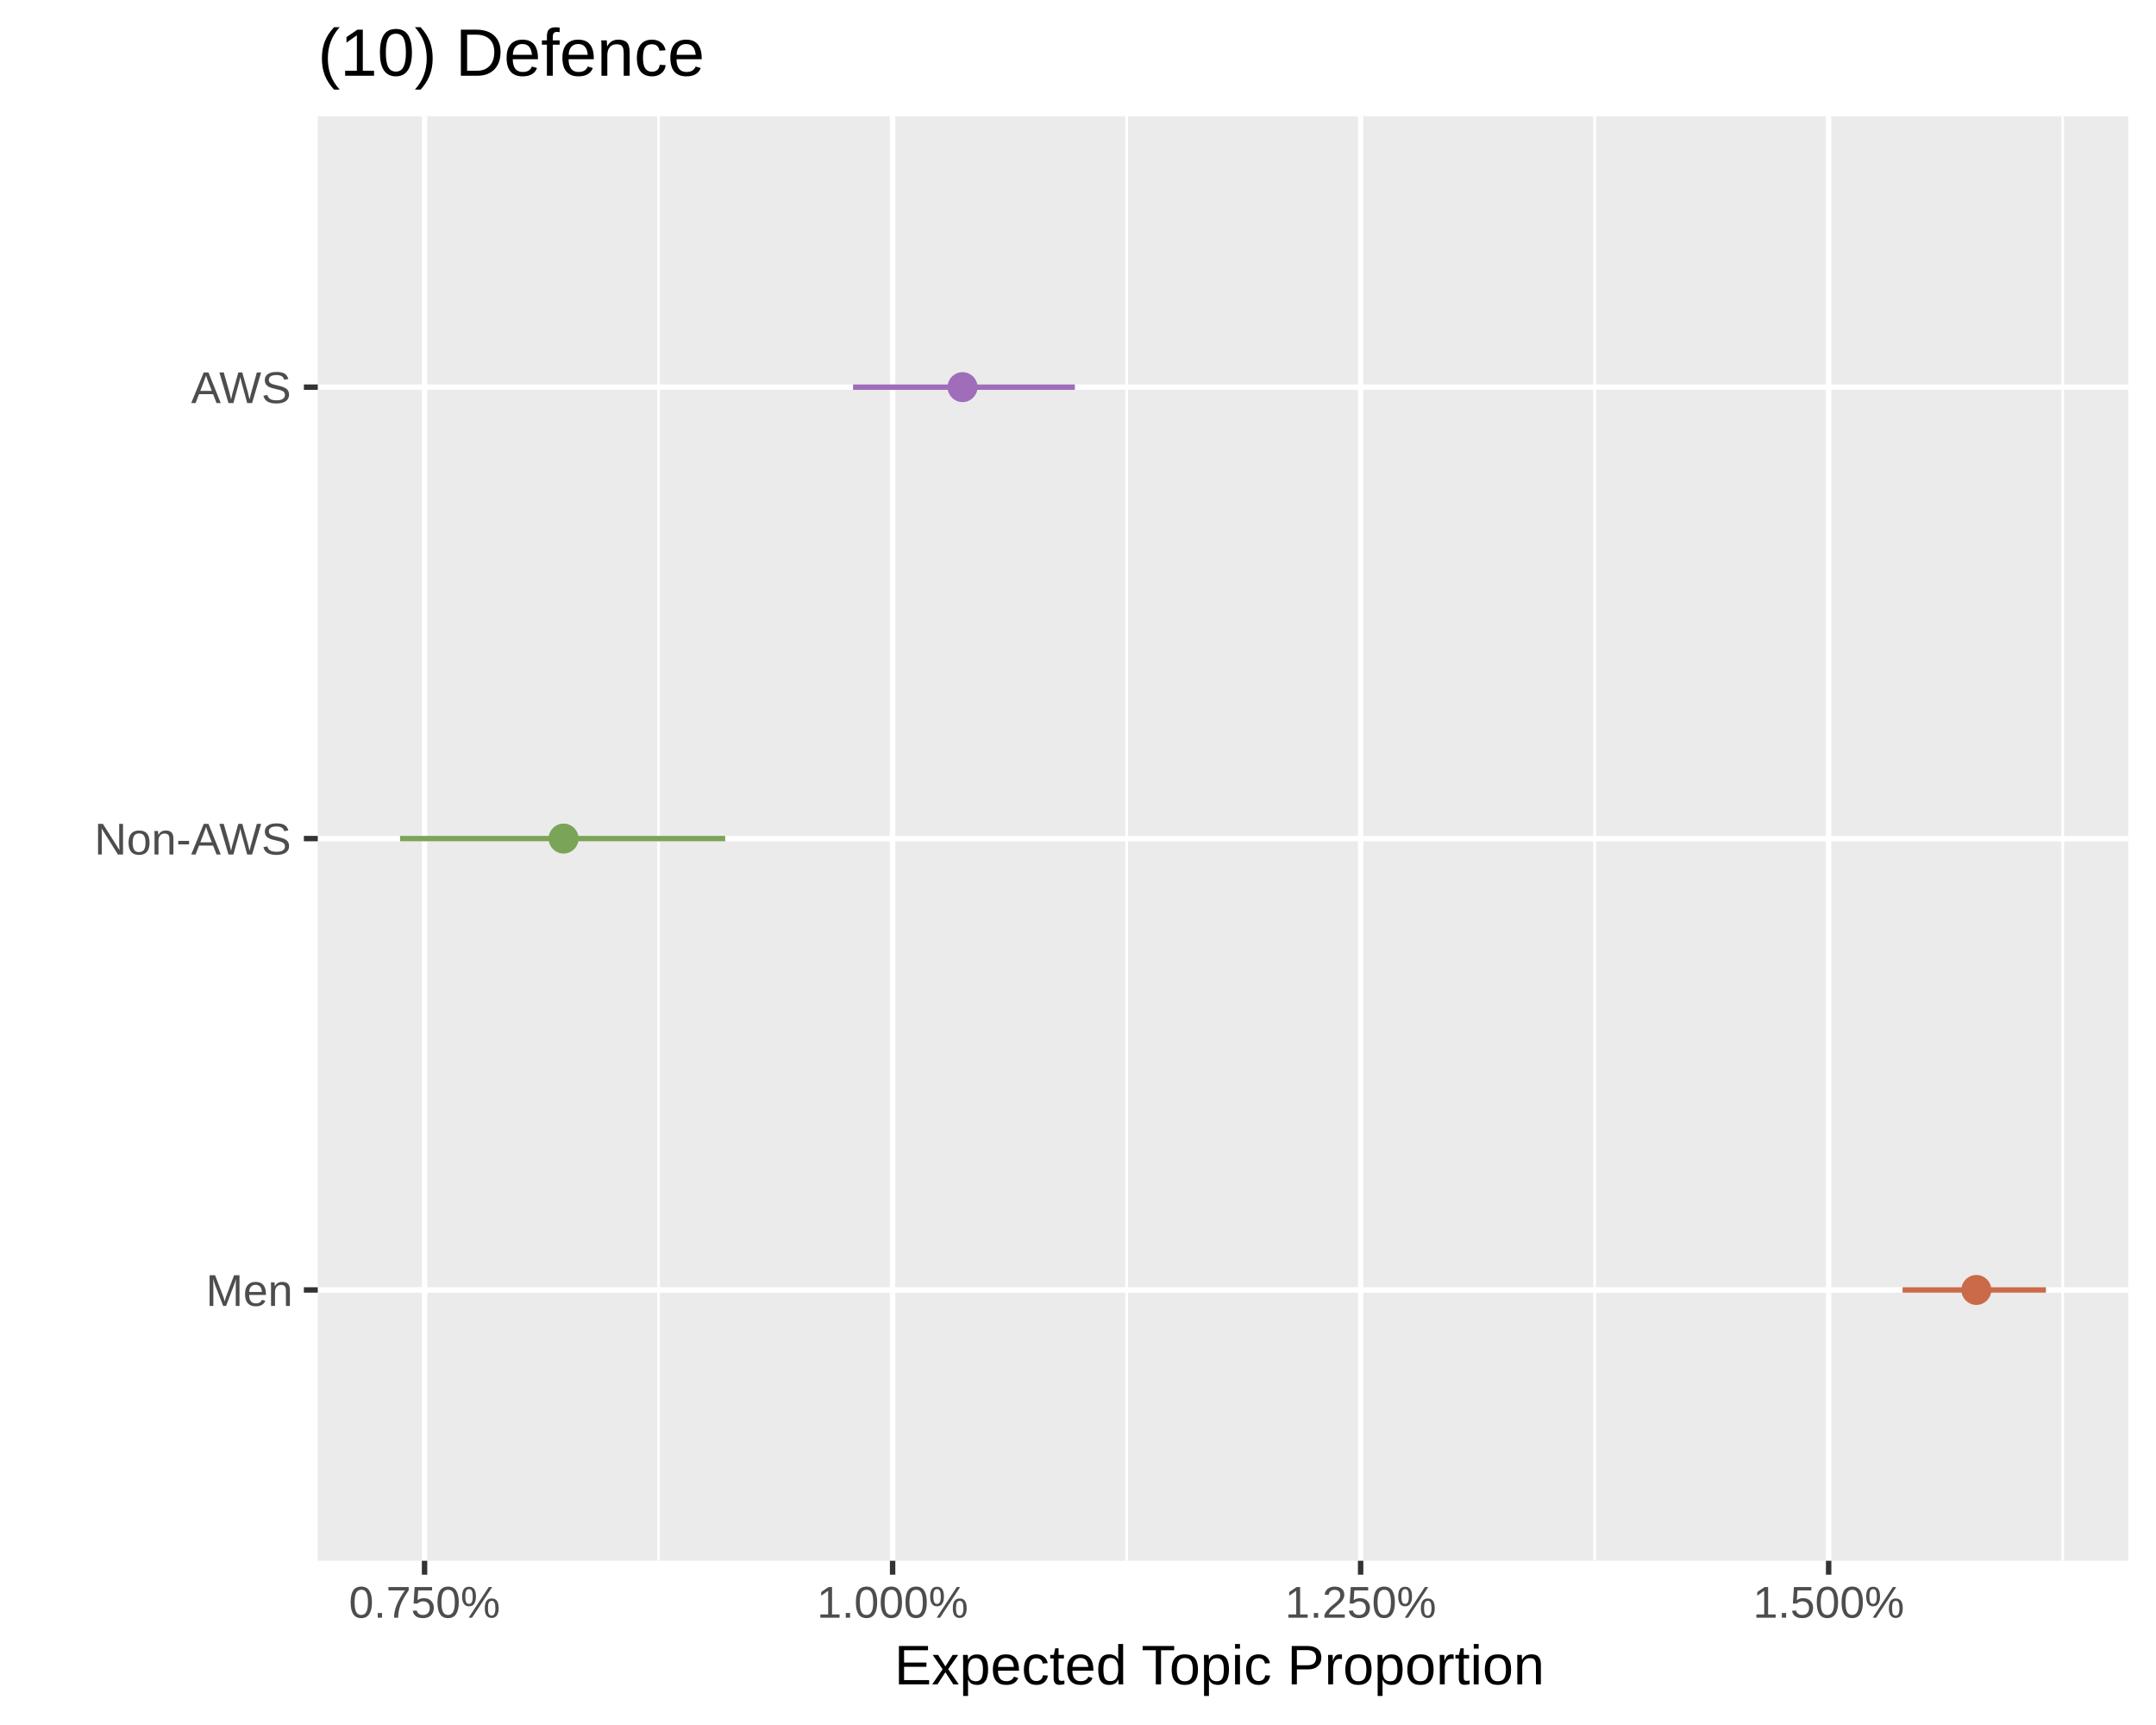
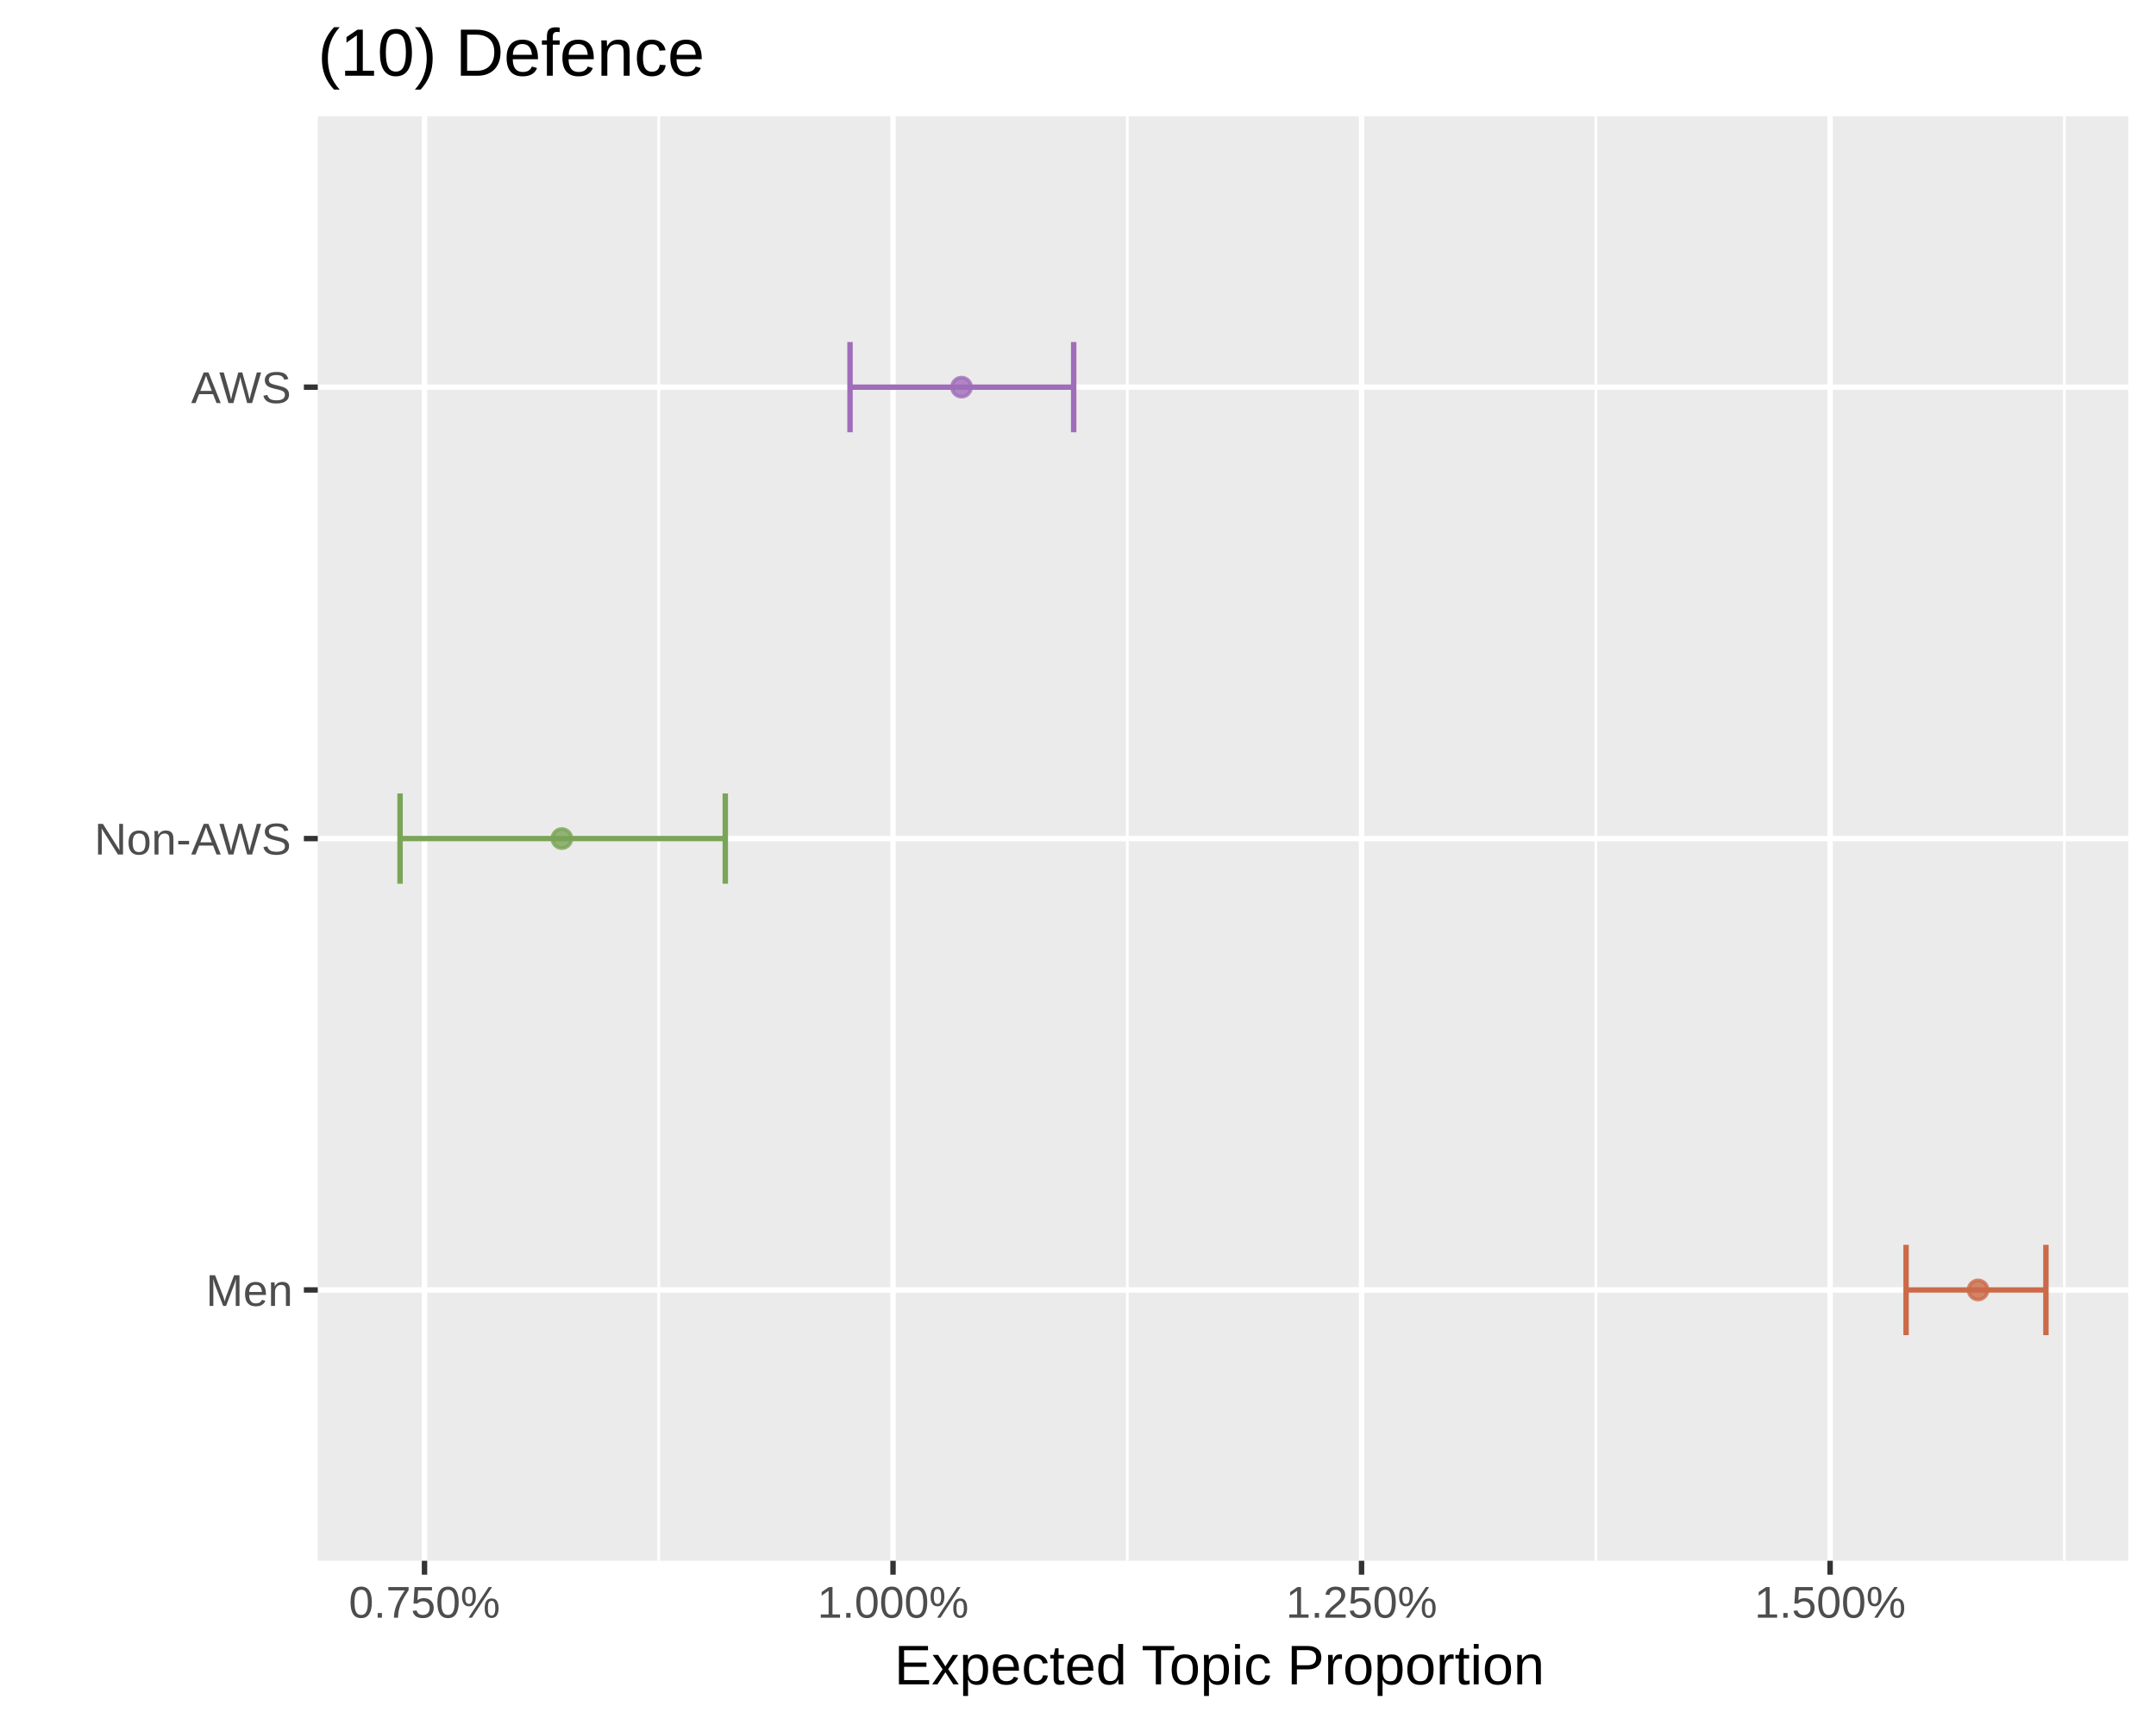
<svg xmlns="http://www.w3.org/2000/svg" viewBox="0 0 425.20 340.16">
  <defs>
    <style type="text/css">
    line, polyline, polygon, path, rect, circle {
      fill: none;
      stroke: #000000;
      stroke-linecap: round;
      stroke-linejoin: round;
      stroke-miterlimit: 10.00;
    }
  </style>
  </defs>
  <rect width="100%" height="100%" style="stroke: none; fill: #FFFFFF;" />
  <rect x="0.00" y="0.00" width="425.20" height="340.16" style="stroke-width: 1.07; stroke: #FFFFFF; fill: #FFFFFF;" />
  <defs>
    <clipPath id="cpNjIuNjd8NDE5LjcyfDMwNy43OHwyMi45Mw==">
      <rect x="62.67" y="22.93" width="357.05" height="284.85" />
    </clipPath>
  </defs>
  <rect x="62.67" y="22.93" width="357.05" height="284.85" style="stroke-width: 1.07; stroke: none; fill: #EBEBEB;" clip-path="url(#cpNjIuNjd8NDE5LjcyfDMwNy43OHwyMi45Mw==)" />
-   <polyline points="129.88,307.78 129.88,22.93 " style="stroke-width: 0.53; stroke: #FFFFFF; stroke-linecap: butt;" clip-path="url(#cpNjIuNjd8NDE5LjcyfDMwNy43OHwyMi45Mw==)" />
-   <polyline points="222.19,307.78 222.19,22.93 " style="stroke-width: 0.53; stroke: #FFFFFF; stroke-linecap: butt;" clip-path="url(#cpNjIuNjd8NDE5LjcyfDMwNy43OHwyMi45Mw==)" />
-   <polyline points="314.49,307.78 314.49,22.93 " style="stroke-width: 0.53; stroke: #FFFFFF; stroke-linecap: butt;" clip-path="url(#cpNjIuNjd8NDE5LjcyfDMwNy43OHwyMi45Mw==)" />
-   <polyline points="406.80,307.78 406.80,22.93 " style="stroke-width: 0.53; stroke: #FFFFFF; stroke-linecap: butt;" clip-path="url(#cpNjIuNjd8NDE5LjcyfDMwNy43OHwyMi45Mw==)" />
+   <polyline points="129.92,307.78 129.92,22.93 " style="stroke-width: 0.53; stroke: #FFFFFF; stroke-linecap: butt;" clip-path="url(#cpNjIuNjd8NDE5LjcyfDMwNy43OHwyMi45Mw==)" />
+   <polyline points="222.32,307.78 222.32,22.93 " style="stroke-width: 0.53; stroke: #FFFFFF; stroke-linecap: butt;" clip-path="url(#cpNjIuNjd8NDE5LjcyfDMwNy43OHwyMi45Mw==)" />
+   <polyline points="314.73,307.78 314.73,22.93 " style="stroke-width: 0.53; stroke: #FFFFFF; stroke-linecap: butt;" clip-path="url(#cpNjIuNjd8NDE5LjcyfDMwNy43OHwyMi45Mw==)" />
+   <polyline points="407.13,307.78 407.13,22.93 " style="stroke-width: 0.53; stroke: #FFFFFF; stroke-linecap: butt;" clip-path="url(#cpNjIuNjd8NDE5LjcyfDMwNy43OHwyMi45Mw==)" />
  <polyline points="62.67,254.37 419.72,254.37 " style="stroke-width: 1.07; stroke: #FFFFFF; stroke-linecap: butt;" clip-path="url(#cpNjIuNjd8NDE5LjcyfDMwNy43OHwyMi45Mw==)" />
  <polyline points="62.67,165.36 419.72,165.36 " style="stroke-width: 1.07; stroke: #FFFFFF; stroke-linecap: butt;" clip-path="url(#cpNjIuNjd8NDE5LjcyfDMwNy43OHwyMi45Mw==)" />
  <polyline points="62.67,76.34 419.72,76.34 " style="stroke-width: 1.07; stroke: #FFFFFF; stroke-linecap: butt;" clip-path="url(#cpNjIuNjd8NDE5LjcyfDMwNy43OHwyMi45Mw==)" />
-   <polyline points="83.73,307.78 83.73,22.93 " style="stroke-width: 1.07; stroke: #FFFFFF; stroke-linecap: butt;" clip-path="url(#cpNjIuNjd8NDE5LjcyfDMwNy43OHwyMi45Mw==)" />
-   <polyline points="176.04,307.78 176.04,22.93 " style="stroke-width: 1.07; stroke: #FFFFFF; stroke-linecap: butt;" clip-path="url(#cpNjIuNjd8NDE5LjcyfDMwNy43OHwyMi45Mw==)" />
-   <polyline points="268.34,307.78 268.34,22.93 " style="stroke-width: 1.07; stroke: #FFFFFF; stroke-linecap: butt;" clip-path="url(#cpNjIuNjd8NDE5LjcyfDMwNy43OHwyMi45Mw==)" />
-   <polyline points="360.64,307.78 360.64,22.93 " style="stroke-width: 1.07; stroke: #FFFFFF; stroke-linecap: butt;" clip-path="url(#cpNjIuNjd8NDE5LjcyfDMwNy43OHwyMi45Mw==)" />
-   <line x1="375.22" y1="254.37" x2="403.49" y2="254.37" style="stroke-width: 1.07; stroke: #CB6A49; stroke-linecap: butt;" clip-path="url(#cpNjIuNjd8NDE5LjcyfDMwNy43OHwyMi45Mw==)" />
-   <line x1="168.23" y1="76.34" x2="211.98" y2="76.34" style="stroke-width: 1.07; stroke: #A06DBA; stroke-linecap: butt;" clip-path="url(#cpNjIuNjd8NDE5LjcyfDMwNy43OHwyMi45Mw==)" />
-   <line x1="78.90" y1="165.36" x2="143.02" y2="165.36" style="stroke-width: 1.07; stroke: #7AA457; stroke-linecap: butt;" clip-path="url(#cpNjIuNjd8NDE5LjcyfDMwNy43OHwyMi45Mw==)" />
-   <circle cx="389.77" cy="254.37" r="1.95pt" style="stroke-width: 0.71; stroke: #CB6A49; fill: #CB6A49;" clip-path="url(#cpNjIuNjd8NDE5LjcyfDMwNy43OHwyMi45Mw==)" />
-   <circle cx="189.83" cy="76.34" r="1.95pt" style="stroke-width: 0.71; stroke: #A06DBA; fill: #A06DBA;" clip-path="url(#cpNjIuNjd8NDE5LjcyfDMwNy43OHwyMi45Mw==)" />
-   <circle cx="111.15" cy="165.36" r="1.95pt" style="stroke-width: 0.71; stroke: #7AA457; fill: #7AA457;" clip-path="url(#cpNjIuNjd8NDE5LjcyfDMwNy43OHwyMi45Mw==)" />
+   <polyline points="83.72,307.78 83.72,22.93 " style="stroke-width: 1.07; stroke: #FFFFFF; stroke-linecap: butt;" clip-path="url(#cpNjIuNjd8NDE5LjcyfDMwNy43OHwyMi45Mw==)" />
+   <polyline points="176.12,307.78 176.12,22.93 " style="stroke-width: 1.07; stroke: #FFFFFF; stroke-linecap: butt;" clip-path="url(#cpNjIuNjd8NDE5LjcyfDMwNy43OHwyMi45Mw==)" />
+   <polyline points="268.52,307.78 268.52,22.93 " style="stroke-width: 1.07; stroke: #FFFFFF; stroke-linecap: butt;" clip-path="url(#cpNjIuNjd8NDE5LjcyfDMwNy43OHwyMi45Mw==)" />
+   <polyline points="360.93,307.78 360.93,22.93 " style="stroke-width: 1.07; stroke: #FFFFFF; stroke-linecap: butt;" clip-path="url(#cpNjIuNjd8NDE5LjcyfDMwNy43OHwyMi45Mw==)" />
+   <polyline points="403.49,263.28 403.49,245.47 " style="stroke-width: 1.07; stroke: #CB6A49; stroke-linecap: butt;" clip-path="url(#cpNjIuNjd8NDE5LjcyfDMwNy43OHwyMi45Mw==)" />
+   <polyline points="403.49,254.37 375.91,254.37 " style="stroke-width: 1.07; stroke: #CB6A49; stroke-linecap: butt;" clip-path="url(#cpNjIuNjd8NDE5LjcyfDMwNy43OHwyMi45Mw==)" />
+   <polyline points="375.91,263.28 375.91,245.47 " style="stroke-width: 1.07; stroke: #CB6A49; stroke-linecap: butt;" clip-path="url(#cpNjIuNjd8NDE5LjcyfDMwNy43OHwyMi45Mw==)" />
+   <polyline points="211.75,85.24 211.75,67.44 " style="stroke-width: 1.07; stroke: #A06DBA; stroke-linecap: butt;" clip-path="url(#cpNjIuNjd8NDE5LjcyfDMwNy43OHwyMi45Mw==)" />
+   <polyline points="211.75,76.34 167.64,76.34 " style="stroke-width: 1.07; stroke: #A06DBA; stroke-linecap: butt;" clip-path="url(#cpNjIuNjd8NDE5LjcyfDMwNy43OHwyMi45Mw==)" />
+   <polyline points="167.64,85.24 167.64,67.44 " style="stroke-width: 1.07; stroke: #A06DBA; stroke-linecap: butt;" clip-path="url(#cpNjIuNjd8NDE5LjcyfDMwNy43OHwyMi45Mw==)" />
+   <polyline points="143.04,174.26 143.04,156.46 " style="stroke-width: 1.07; stroke: #7AA457; stroke-linecap: butt;" clip-path="url(#cpNjIuNjd8NDE5LjcyfDMwNy43OHwyMi45Mw==)" />
+   <polyline points="143.04,165.36 78.90,165.36 " style="stroke-width: 1.07; stroke: #7AA457; stroke-linecap: butt;" clip-path="url(#cpNjIuNjd8NDE5LjcyfDMwNy43OHwyMi45Mw==)" />
+   <polyline points="78.90,174.26 78.90,156.46 " style="stroke-width: 1.07; stroke: #7AA457; stroke-linecap: butt;" clip-path="url(#cpNjIuNjd8NDE5LjcyfDMwNy43OHwyMi45Mw==)" />
+   <circle cx="390.11" cy="254.37" r="1.42pt" style="stroke-width: 0.71; stroke: #CB6A49; stroke-opacity: 0.80; fill: #CB6A49; fill-opacity: 0.80;" clip-path="url(#cpNjIuNjd8NDE5LjcyfDMwNy43OHwyMi45Mw==)" />
+   <circle cx="189.63" cy="76.34" r="1.42pt" style="stroke-width: 0.71; stroke: #A06DBA; stroke-opacity: 0.80; fill: #A06DBA; fill-opacity: 0.80;" clip-path="url(#cpNjIuNjd8NDE5LjcyfDMwNy43OHwyMi45Mw==)" />
+   <circle cx="110.81" cy="165.36" r="1.42pt" style="stroke-width: 0.71; stroke: #7AA457; stroke-opacity: 0.80; fill: #7AA457; fill-opacity: 0.80;" clip-path="url(#cpNjIuNjd8NDE5LjcyfDMwNy43OHwyMi45Mw==)" />
  <defs>
    <clipPath id="cpMC4wMHw0MjUuMjB8MzQwLjE2fDAuMDA=">
      <rect x="0.00" y="0.00" width="425.20" height="340.16" />
    </clipPath>
  </defs>
  <g clip-path="url(#cpMC4wMHw0MjUuMjB8MzQwLjE2fDAuMDA=)">
    <text x="40.62" y="257.52" style="font-size: 8.80px; fill: #4D4D4D; font-family: Arial;" textLength="17.12px" lengthAdjust="spacingAndGlyphs">Men</text>
  </g>
  <g clip-path="url(#cpMC4wMHw0MjUuMjB8MzQwLjE2fDAuMDA=)">
    <text x="18.62" y="168.51" style="font-size: 8.80px; fill: #4D4D4D; font-family: Arial;" textLength="39.12px" lengthAdjust="spacingAndGlyphs">Non-AWS</text>
  </g>
  <g clip-path="url(#cpMC4wMHw0MjUuMjB8MzQwLjE2fDAuMDA=)">
    <text x="37.69" y="79.49" style="font-size: 8.80px; fill: #4D4D4D; font-family: Arial;" textLength="20.04px" lengthAdjust="spacingAndGlyphs">AWS</text>
  </g>
  <polyline points="59.93,254.37 62.67,254.37 " style="stroke-width: 1.07; stroke: #333333; stroke-linecap: butt;" clip-path="url(#cpMC4wMHw0MjUuMjB8MzQwLjE2fDAuMDA=)" />
  <polyline points="59.93,165.36 62.67,165.36 " style="stroke-width: 1.07; stroke: #333333; stroke-linecap: butt;" clip-path="url(#cpMC4wMHw0MjUuMjB8MzQwLjE2fDAuMDA=)" />
  <polyline points="59.93,76.34 62.67,76.34 " style="stroke-width: 1.07; stroke: #333333; stroke-linecap: butt;" clip-path="url(#cpMC4wMHw0MjUuMjB8MzQwLjE2fDAuMDA=)" />
-   <polyline points="83.73,310.52 83.73,307.78 " style="stroke-width: 1.07; stroke: #333333; stroke-linecap: butt;" clip-path="url(#cpMC4wMHw0MjUuMjB8MzQwLjE2fDAuMDA=)" />
-   <polyline points="176.04,310.52 176.04,307.78 " style="stroke-width: 1.07; stroke: #333333; stroke-linecap: butt;" clip-path="url(#cpMC4wMHw0MjUuMjB8MzQwLjE2fDAuMDA=)" />
-   <polyline points="268.34,310.52 268.34,307.78 " style="stroke-width: 1.07; stroke: #333333; stroke-linecap: butt;" clip-path="url(#cpMC4wMHw0MjUuMjB8MzQwLjE2fDAuMDA=)" />
-   <polyline points="360.64,310.52 360.64,307.78 " style="stroke-width: 1.07; stroke: #333333; stroke-linecap: butt;" clip-path="url(#cpMC4wMHw0MjUuMjB8MzQwLjE2fDAuMDA=)" />
+   <polyline points="83.72,310.52 83.72,307.78 " style="stroke-width: 1.07; stroke: #333333; stroke-linecap: butt;" clip-path="url(#cpMC4wMHw0MjUuMjB8MzQwLjE2fDAuMDA=)" />
+   <polyline points="176.12,310.52 176.12,307.78 " style="stroke-width: 1.07; stroke: #333333; stroke-linecap: butt;" clip-path="url(#cpMC4wMHw0MjUuMjB8MzQwLjE2fDAuMDA=)" />
+   <polyline points="268.52,310.52 268.52,307.78 " style="stroke-width: 1.07; stroke: #333333; stroke-linecap: butt;" clip-path="url(#cpMC4wMHw0MjUuMjB8MzQwLjE2fDAuMDA=)" />
+   <polyline points="360.93,310.52 360.93,307.78 " style="stroke-width: 1.07; stroke: #333333; stroke-linecap: butt;" clip-path="url(#cpMC4wMHw0MjUuMjB8MzQwLjE2fDAuMDA=)" />
  <g clip-path="url(#cpMC4wMHw0MjUuMjB8MzQwLjE2fDAuMDA=)">
-     <text x="68.81" y="319.01" style="font-size: 8.80px; fill: #4D4D4D; font-family: Arial;" textLength="29.85px" lengthAdjust="spacingAndGlyphs">0.750%</text>
+     <text x="68.79" y="319.01" style="font-size: 8.80px; fill: #4D4D4D; font-family: Arial;" textLength="29.85px" lengthAdjust="spacingAndGlyphs">0.750%</text>
  </g>
  <g clip-path="url(#cpMC4wMHw0MjUuMjB8MzQwLjE2fDAuMDA=)">
-     <text x="161.11" y="319.01" style="font-size: 8.80px; fill: #4D4D4D; font-family: Arial;" textLength="29.85px" lengthAdjust="spacingAndGlyphs">1.000%</text>
+     <text x="161.20" y="319.01" style="font-size: 8.80px; fill: #4D4D4D; font-family: Arial;" textLength="29.85px" lengthAdjust="spacingAndGlyphs">1.000%</text>
  </g>
  <g clip-path="url(#cpMC4wMHw0MjUuMjB8MzQwLjE2fDAuMDA=)">
-     <text x="253.42" y="319.01" style="font-size: 8.80px; fill: #4D4D4D; font-family: Arial;" textLength="29.85px" lengthAdjust="spacingAndGlyphs">1.250%</text>
+     <text x="253.60" y="319.01" style="font-size: 8.80px; fill: #4D4D4D; font-family: Arial;" textLength="29.85px" lengthAdjust="spacingAndGlyphs">1.250%</text>
  </g>
  <g clip-path="url(#cpMC4wMHw0MjUuMjB8MzQwLjE2fDAuMDA=)">
-     <text x="345.72" y="319.01" style="font-size: 8.80px; fill: #4D4D4D; font-family: Arial;" textLength="29.85px" lengthAdjust="spacingAndGlyphs">1.500%</text>
+     <text x="346.01" y="319.01" style="font-size: 8.80px; fill: #4D4D4D; font-family: Arial;" textLength="29.85px" lengthAdjust="spacingAndGlyphs">1.500%</text>
  </g>
  <g clip-path="url(#cpMC4wMHw0MjUuMjB8MzQwLjE2fDAuMDA=)">
    <text x="176.38" y="332.15" style="font-size: 11.00px; font-family: Arial;" textLength="129.63px" lengthAdjust="spacingAndGlyphs">Expected Topic Proportion</text>
  </g>
  <g clip-path="url(#cpMC4wMHw0MjUuMjB8MzQwLjE2fDAuMDA=)">
    <text x="62.67" y="14.93" style="font-size: 13.20px; font-family: Arial;" textLength="76.31px" lengthAdjust="spacingAndGlyphs">(10) Defence</text>
  </g>
</svg>
